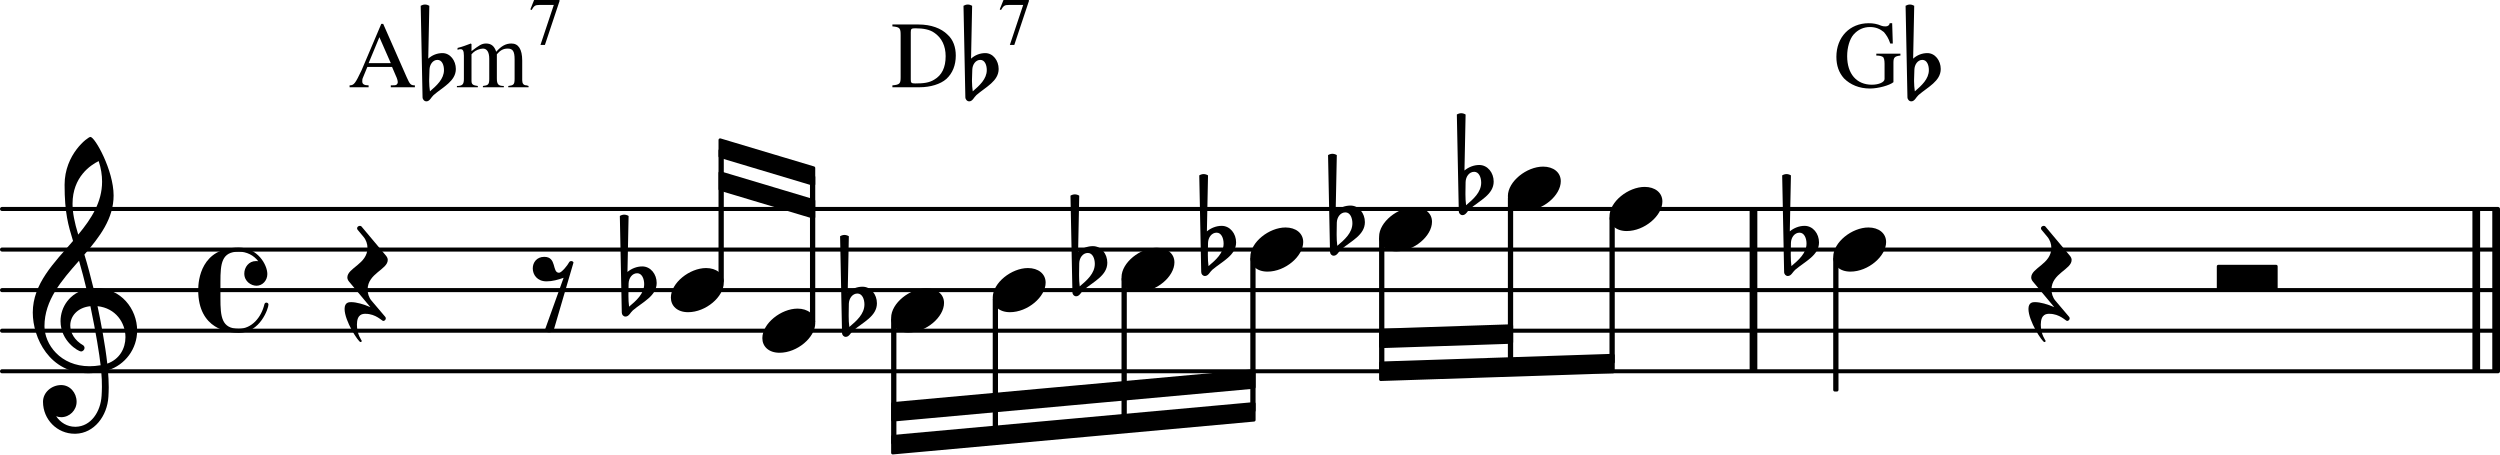
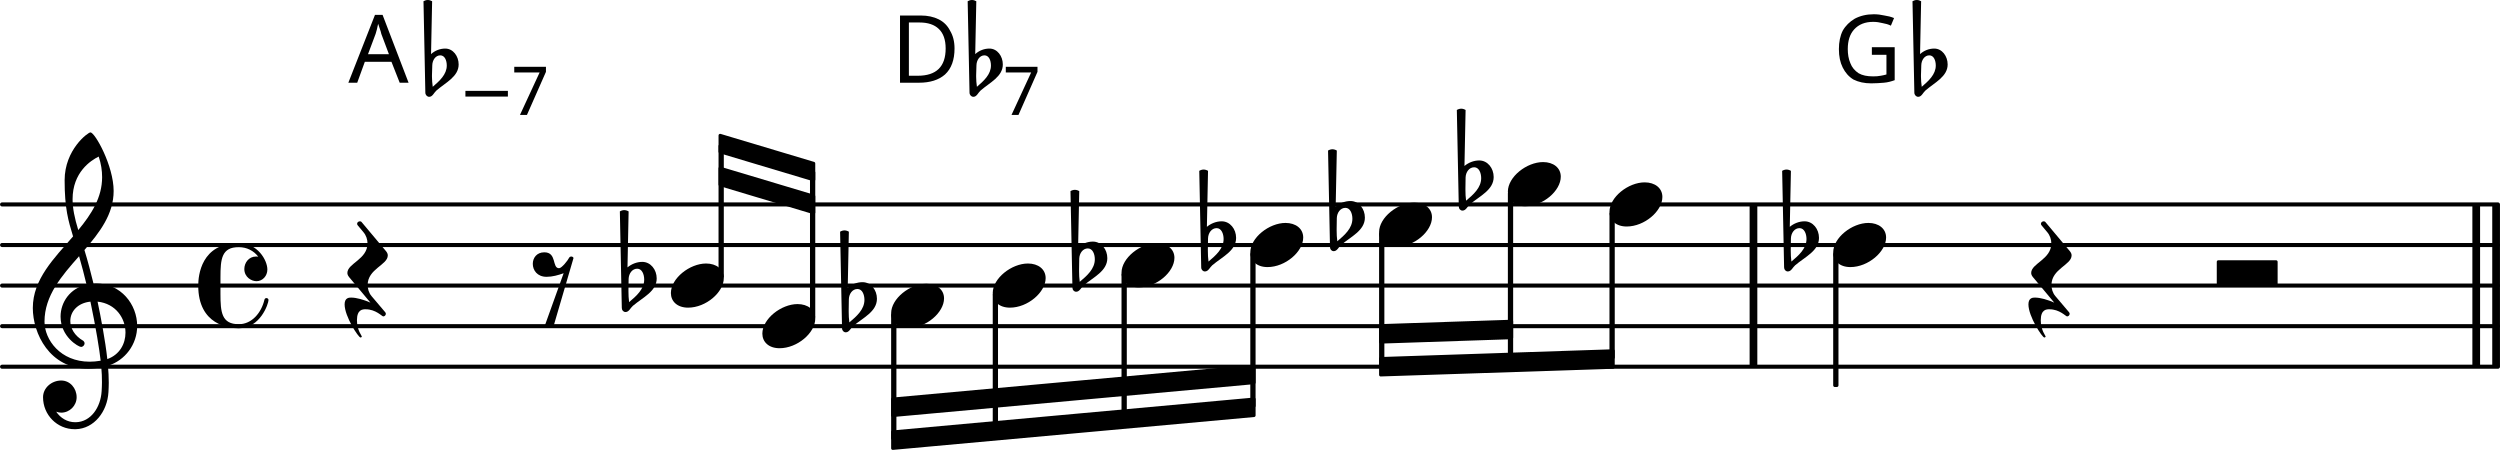
- <svg xmlns="http://www.w3.org/2000/svg" xmlns:xlink="http://www.w3.org/1999/xlink" version="1.2" width="108.279mm" height="19.682mm" viewBox="0 0 61.617 11.2" id="svg56">
+ <svg xmlns="http://www.w3.org/2000/svg" version="1.2" width="108.279mm" height="19.486mm" viewBox="0 0 61.617 11.089" id="svg56">
  <defs id="defs56" />
  <style type="text/css" id="style1">
tspan { white-space: pre; }
</style>
-   <g transform="translate(61.427,7.150376)" id="g1">
+   <g transform="translate(61.427,7.0388)" id="g1">
    <rect x="0" y="-2" width="0.19" height="4" ry="0" fill="currentColor" id="rect1" />
  </g>
-   <g transform="translate(60.937,7.150376)" id="g2">
+   <g transform="translate(60.937,7.0388)" id="g2">
    <rect x="0" y="-2" width="0.19" height="4" ry="0" fill="currentColor" id="rect2" />
  </g>
-   <g transform="translate(0,9.150376)" id="g3">
+   <g transform="translate(0,9.0388)" id="g3">
    <line stroke-linejoin="round" stroke-linecap="round" stroke-width="0.1" stroke="currentColor" x1="0.05" y1="0" x2="61.567" y2="0" id="line2" />
  </g>
-   <g transform="translate(0,8.150376)" id="g4">
+   <g transform="translate(0,8.0388)" id="g4">
    <line stroke-linejoin="round" stroke-linecap="round" stroke-width="0.1" stroke="currentColor" x1="0.05" y1="0" x2="61.567" y2="0" id="line3" />
  </g>
-   <g transform="translate(0,7.150376)" id="g5">
+   <g transform="translate(0,7.0388)" id="g5">
    <line stroke-linejoin="round" stroke-linecap="round" stroke-width="0.1" stroke="currentColor" x1="0.05" y1="0" x2="61.567" y2="0" id="line4" />
  </g>
-   <g transform="translate(0,6.150376)" id="g6">
+   <g transform="translate(0,6.0388)" id="g6">
    <line stroke-linejoin="round" stroke-linecap="round" stroke-width="0.1" stroke="currentColor" x1="0.05" y1="0" x2="61.567" y2="0" id="line5" />
  </g>
-   <g transform="translate(0,5.150376)" id="g7">
+   <g transform="translate(0,5.0388)" id="g7">
    <line stroke-linejoin="round" stroke-linecap="round" stroke-width="0.1" stroke="currentColor" x1="0.05" y1="0" x2="61.567" y2="0" id="line6" />
  </g>
-   <g transform="translate(43.1228,7.150376)" id="g8">
+   <g transform="translate(43.1228,7.0388)" id="g8">
    <rect x="0" y="-2" width="0.19" height="4" ry="0" fill="currentColor" id="rect7" />
  </g>
-   <g transform="translate(33.9902,8.340376)" id="g9">
+   <g transform="translate(33.9902,8.2288)" id="g9">
    <polygon stroke-linejoin="round" stroke-linecap="round" stroke-width="0.08" fill="currentColor" stroke="currentColor" points="0.04,0.2 0.04,-0.2 3.264,-0.308 3.264,0.092 " id="polygon8" />
  </g>
-   <g transform="translate(33.9902,9.150376)" id="g10">
+   <g transform="translate(33.9902,9.0388)" id="g10">
    <polygon stroke-linejoin="round" stroke-linecap="round" stroke-width="0.08" fill="currentColor" stroke="currentColor" points="0.04,0.2 0.04,-0.2 5.768,-0.39 5.768,0.01 " id="polygon9" />
  </g>
-   <g transform="translate(21.9634,10.15038)" id="g11">
+   <g transform="translate(21.9634,10.0388)" id="g11">
    <polygon stroke-linejoin="round" stroke-linecap="round" stroke-width="0.08" fill="currentColor" stroke="currentColor" points="0.04,0.2 0.04,-0.2 8.943,-1.01 8.943,-0.61 " id="polygon10" />
  </g>
-   <g transform="translate(21.9634,10.96038)" id="g12">
+   <g transform="translate(21.9634,10.8488)" id="g12">
    <polygon stroke-linejoin="round" stroke-linecap="round" stroke-width="0.08" fill="currentColor" stroke="currentColor" points="0.04,0.2 0.04,-0.2 8.943,-1.01 8.943,-0.61 " id="polygon11" />
  </g>
-   <a style="color:inherit" xlink:href="textedit:///Users/devonnuri/Documents/typst/241230%20Linear%20Harmony/lilypond/fig_216.ly:8:4:5" id="a16" transform="translate(-8.5358,-6.690724)">
-     <g transform="translate(17.1208,8.8411)" id="g13">
-       <text font-family="'Tex Gyre Termes'" font-size="2.331px" text-anchor="start" fill="currentColor" id="text12">
-         <tspan id="tspan12">A</tspan>
-       </text>
-     </g>
-     <g transform="translate(19.011,8.558)" id="g14">
-       <path transform="scale(0.0038,-0.0038)" d="m 29,39 -2,-64 v -11 c 0,-22 2,-43 5,-65 44,38 91,80 91,138 0,33 -13,66 -42,66 C 50,103 30,72 29,39 Z m -57,415 c 9,5 18,8 28,8 10,0 19,-3 28,-8 L 21,111 c 25,23 58,36 92,36 51,0 87,-49 87,-103 0,-79 -84,-117 -144,-169 -16,-14 -25,-41 -47,-41 -14,0 -25,13 -25,27 z" fill="currentColor" id="path13" />
-     </g>
-     <g transform="translate(19.7661,8.8411)" id="g15">
-       <text font-family="'Tex Gyre Termes'" font-size="2.331px" text-anchor="start" fill="currentColor" id="text14">
-         <tspan id="tspan14">m</tspan>
-       </text>
-     </g>
-     <g transform="translate(21.5757,7.7817)" id="g16">
-       <text font-family="'Tex Gyre Termes'" font-size="1.648px" text-anchor="start" fill="currentColor" id="text15">
-         <tspan id="tspan15">7</tspan>
-       </text>
-     </g>
-   </a>
-   <a style="color:inherit" xlink:href="textedit:///Users/devonnuri/Documents/typst/241230%20Linear%20Harmony/lilypond/fig_216.ly:11:4:5" id="a17" transform="translate(-8.5358,-6.690724)">
-     <g transform="translate(17.1208,13.8411)" id="g17">
-       <path transform="scale(0.004,-0.004)" d="m -6,78 c 0,59 124,83 124,182 0,24 -8,49 -25,69 l -35,42 c -3,3 -4,7 -4,10 0,9 9,15 17,15 4,0 8,-1 11,-5 L 233,211 c 7,-9 10,-17 10,-25 0,-59 -124,-83 -124,-182 0,-24 7,-49 24,-69 l 84,-99 c 3,-3 4,-7 4,-10 0,-9 -8,-16 -16,-16 -8,0 -45,44 -109,44 -16,0 -53,0 -53,-67 0,-62 30,-97 30,-100 0,-4 -4,-7 -8,-7 -13,0 -98,130 -98,204 0,41 27,42 40,42 33,0 78,-13 119,-31 L 4,53 C -3,62 -6,70 -6,78 Z" fill="currentColor" id="path16" />
-     </g>
-   </a>
-   <g transform="translate(0.8,8.150376)" id="g18">
+   <g transform="translate(8.585,2.0388)" id="g13">
+     <text font-family="'New Computer Modern Math'" font-size="2.331px" text-anchor="start" fill="currentColor" id="text12">
+       <tspan id="tspan12">A</tspan>
+     </text>
+   </g>
+   <g transform="translate(10.5435,1.7556)" id="g14">
+     <path transform="scale(0.0038,-0.0038)" d="m 29,39 -2,-64 v -11 c 0,-22 2,-43 5,-65 44,38 91,80 91,138 0,33 -13,66 -42,66 C 50,103 30,72 29,39 Z m -57,415 c 9,5 18,8 28,8 10,0 19,-3 28,-8 L 21,111 c 25,23 58,36 92,36 51,0 87,-49 87,-103 0,-79 -84,-117 -144,-169 -16,-14 -25,-41 -47,-41 -14,0 -25,13 -25,27 z" fill="currentColor" id="path13" />
+   </g>
+   <g transform="translate(11.2986,2.8334)" id="g15">
+     <text font-family="'New Computer Modern Math'" font-size="1.648px" text-anchor="start" fill="currentColor" id="text14">
+       <tspan id="tspan14">−</tspan>
+     </text>
+   </g>
+   <g transform="translate(12.5961,2.8334)" id="g16">
+     <text font-family="'New Computer Modern Math'" font-size="1.648px" text-anchor="start" fill="currentColor" id="text15">
+       <tspan id="tspan15">7</tspan>
+     </text>
+   </g>
+   <g transform="translate(8.585,7.0388)" id="g17">
+     <path transform="scale(0.004,-0.004)" d="m -6,78 c 0,59 124,83 124,182 0,24 -8,49 -25,69 l -35,42 c -3,3 -4,7 -4,10 0,9 9,15 17,15 4,0 8,-1 11,-5 L 233,211 c 7,-9 10,-17 10,-25 0,-59 -124,-83 -124,-182 0,-24 7,-49 24,-69 l 84,-99 c 3,-3 4,-7 4,-10 0,-9 -8,-16 -16,-16 -8,0 -45,44 -109,44 -16,0 -53,0 -53,-67 0,-62 30,-97 30,-100 0,-4 -4,-7 -8,-7 -13,0 -98,130 -98,204 0,41 27,42 40,42 33,0 78,-13 119,-31 L 4,53 C -3,62 -6,70 -6,78 Z" fill="currentColor" id="path16" />
+   </g>
+   <g transform="translate(0.8,8.0388)" id="g18">
    <path transform="scale(0.004,-0.004)" d="m 266,-635 h -6 c -108,0 -195,88 -195,197 0,58 53,103 112,103 54,0 95,-47 95,-103 0,-52 -43,-95 -95,-95 -11,0 -21,2 -31,6 26,-39 68,-65 117,-65 h 4 z m 135,786 c 19,-89 48,-242 60,-354 76,27 112,94 112,163 0,89 -60,179 -172,191 z M 74,28 c 0,-112 98,-247 278,-247 21,0 44,2 68,6 -7,64 -29,203 -63,364 -79,-8 -124,-61 -124,-119 0,-44 25,-91 81,-123 5,-5 7,-10 7,-15 0,-11 -10,-22 -22,-22 -15,0 -126,62 -126,187 0,88 58,174 160,197 -14,58 -29,117 -46,175 C 180,310 74,188 74,28 Z m 283,1166 c 28,0 143,-206 143,-361 0,-143 -86,-255 -180,-364 21,-68 39,-138 56,-207 5,0 10,1 14,1 155,0 255,-129 255,-262 0,-113 -74,-212 -180,-245 3,-35 5,-70 5,-105 0,-19 -1,-39 -2,-58 -7,-119 -88,-225 -202,-228 l 1,43 c 93,2 153,92 159,191 1,18 2,37 2,55 0,31 -1,61 -4,92 -28,-5 -55,-8 -80,-8 -239,0 -342,217 -342,374 0,177 131,306 248,441 -29,96 -52,170 -52,346 0,189 144,295 159,295 z M 247,782 c 0,-55 12,-115 35,-190 83,100 147,202 147,326 0,40 -6,82 -21,127 -49,-24 -161,-97 -161,-263 z" fill="currentColor" id="path17" />
  </g>
-   <g transform="translate(4.885,7.150376)" id="g19">
+   <g transform="translate(4.885,7.0388)" id="g19">
    <path transform="scale(0.004,-0.004)" d="M 433,-89 C 433,-111 383,-263 250,-263 191,-263 0,-244 0,0 0,62 18,262 250,262 366,262 426,156 426,99 426,59 396,27 359,27 c -31,0 -75,25 -75,75 0,38 27,77 72,77 4,0 9,0 14,-1 -28,37 -72,59 -120,59 C 144,237 137,164 137,51 V 0 -51 c 0,-113 7,-187 113,-187 80,0 139,70 158,151 2,7 7,10 12,10 6,0 13,-4 13,-12 z" fill="currentColor" id="path18" />
  </g>
-   <g transform="translate(17.7092,3.650376)" id="g20">
+   <g transform="translate(17.7092,3.5388)" id="g20">
    <polygon stroke-linejoin="round" stroke-linecap="round" stroke-width="0.08" fill="currentColor" stroke="currentColor" points="0.04,0.2 0.04,-0.2 2.344,0.49 2.344,0.89 " id="polygon19" />
  </g>
-   <g transform="translate(17.7092,4.460376)" id="g21">
+   <g transform="translate(17.7092,4.3488)" id="g21">
    <polygon stroke-linejoin="round" stroke-linecap="round" stroke-width="0.08" fill="currentColor" stroke="currentColor" points="0.04,0.2 0.04,-0.2 2.344,0.49 2.344,0.89 " id="polygon20" />
  </g>
-   <a style="color:inherit" xlink:href="textedit:///Users/devonnuri/Documents/typst/241230%20Linear%20Harmony/lilypond/fig_216.ly:11:7:8" id="a22" transform="translate(-8.5358,-6.690724)">
-     <g transform="translate(21.6708,13.8411)" id="g22">
-       <path transform="scale(0.004,-0.004)" d="m 70,205 c 79,0 46,-98 91,-98 16,0 54,48 61,63 3,6 8,9 14,9 6,0 12,-3 14,-9 L 127,-250 c -8,-7 -17,-10 -27,-10 -10,0 -20,3 -28,10 L 189,76 C 155,64 120,54 84,54 26,54 -1,95 -1,134 c 0,36 24,71 71,71 z" fill="currentColor" id="path21" />
-     </g>
-   </a>
-   <a style="color:inherit" xlink:href="textedit:///Users/devonnuri/Documents/typst/241230%20Linear%20Harmony/lilypond/fig_216.ly:11:10:11" id="a23" transform="translate(-8.5358,-6.690724)">
-     <g transform="translate(25.0708,13.8411)" id="g23">
-       <path transform="scale(0.004,-0.004)" d="M 0,-46 C 0,45 116,136 217,136 280,136 326,101 326,46 326,-41 216,-136 106,-136 39,-136 0,-97 0,-46 Z" fill="currentColor" id="path22" />
-     </g>
-   </a>
-   <g transform="translate(17.7742,7.150376)" id="g24">
+   <g transform="translate(13.135,7.0388)" id="g22">
+     <path transform="scale(0.004,-0.004)" d="m 70,205 c 79,0 46,-98 91,-98 16,0 54,48 61,63 3,6 8,9 14,9 6,0 12,-3 14,-9 L 127,-250 c -8,-7 -17,-10 -27,-10 -10,0 -20,3 -28,10 L 189,76 C 155,64 120,54 84,54 26,54 -1,95 -1,134 c 0,36 24,71 71,71 z" fill="currentColor" id="path21" />
+   </g>
+   <g transform="translate(16.535,7.0388)" id="g23">
+     <path transform="scale(0.004,-0.004)" d="M 0,-46 C 0,45 116,136 217,136 280,136 326,101 326,46 326,-41 216,-136 106,-136 39,-136 0,-97 0,-46 Z" fill="currentColor" id="path22" />
+   </g>
+   <g transform="translate(17.7742,7.0388)" id="g24">
    <rect x="-0.065" y="-3.481" width="0.13" height="3.295" ry="0.04" fill="currentColor" id="rect23" />
  </g>
-   <g transform="translate(15.385,7.150376)" id="g25">
+   <g transform="translate(15.385,7.0388)" id="g25">
    <path transform="scale(0.004,-0.004)" d="m 27,41 -1,-66 v -11 c 0,-22 1,-44 4,-66 45,38 93,80 93,139 0,33 -14,67 -43,67 C 49,104 28,74 27,41 Z m -42,-179 -12,595 c 8,5 18,8 27,8 9,0 19,-3 27,-8 L 20,112 c 25,21 58,34 91,34 52,0 89,-48 89,-102 0,-80 -86,-117 -147,-169 -15,-13 -24,-38 -45,-38 -13,0 -23,11 -23,25 z" fill="currentColor" id="path24" />
  </g>
-   <a style="color:inherit" xlink:href="textedit:///Users/devonnuri/Documents/typst/241230%20Linear%20Harmony/lilypond/fig_216.ly:11:17:18" id="a26" transform="translate(-8.5358,-6.690724)">
-     <g transform="translate(27.325,14.8411)" id="g26">
-       <path transform="scale(0.004,-0.004)" d="M 0,-46 C 0,45 116,136 217,136 280,136 326,101 326,46 326,-41 216,-136 106,-136 39,-136 0,-97 0,-46 Z" fill="currentColor" id="path25" />
-     </g>
-   </a>
-   <g transform="translate(20.0284,7.150376)" id="g27">
+   <g transform="translate(18.7892,8.0388)" id="g26">
+     <path transform="scale(0.004,-0.004)" d="M 0,-46 C 0,45 116,136 217,136 280,136 326,101 326,46 326,-41 216,-136 106,-136 39,-136 0,-97 0,-46 Z" fill="currentColor" id="path25" />
+   </g>
+   <g transform="translate(20.0284,7.0388)" id="g27">
    <rect x="-0.065" y="-2.829" width="0.13" height="3.643" ry="0.04" fill="currentColor" id="rect26" />
  </g>
-   <a style="color:inherit" xlink:href="textedit:///Users/devonnuri/Documents/typst/241230%20Linear%20Harmony/lilypond/fig_216.ly:8:12:13" id="a30" transform="translate(-8.5358,-6.690724)">
-     <g transform="translate(30.4992,8.8411)" id="g28">
-       <text font-family="'Tex Gyre Termes'" font-size="2.331px" text-anchor="start" fill="currentColor" id="text27">
-         <tspan id="tspan27">D</tspan>
-       </text>
-     </g>
-     <g transform="translate(32.3894,8.558)" id="g29">
-       <path transform="scale(0.0038,-0.0038)" d="m 29,39 -2,-64 v -11 c 0,-22 2,-43 5,-65 44,38 91,80 91,138 0,33 -13,66 -42,66 C 50,103 30,72 29,39 Z m -57,415 c 9,5 18,8 28,8 10,0 19,-3 28,-8 L 21,111 c 25,23 58,36 92,36 51,0 87,-49 87,-103 0,-79 -84,-117 -144,-169 -16,-14 -25,-41 -47,-41 -14,0 -25,13 -25,27 z" fill="currentColor" id="path28" />
-     </g>
-     <g transform="translate(33.1445,7.7817)" id="g30">
-       <text font-family="'Tex Gyre Termes'" font-size="1.648px" text-anchor="start" fill="currentColor" id="text29">
-         <tspan id="tspan29">7</tspan>
-       </text>
-     </g>
-   </a>
-   <a style="color:inherit" xlink:href="textedit:///Users/devonnuri/Documents/typst/241230%20Linear%20Harmony/lilypond/fig_216.ly:11:19:20" id="a31" transform="translate(-8.5358,-6.690724)">
-     <g transform="translate(30.4992,14.3411)" id="g31">
-       <path transform="scale(0.004,-0.004)" d="M 0,-46 C 0,45 116,136 217,136 280,136 326,101 326,46 326,-41 216,-136 106,-136 39,-136 0,-97 0,-46 Z" fill="currentColor" id="path30" />
-     </g>
-   </a>
-   <g transform="translate(22.0284,7.150376)" id="g32">
+   <g transform="translate(21.9634,2.0388)" id="g28">
+     <text font-family="'New Computer Modern Math'" font-size="2.331px" text-anchor="start" fill="currentColor" id="text27">
+       <tspan id="tspan27">D</tspan>
+     </text>
+   </g>
+   <g transform="translate(23.9561,1.7556)" id="g29">
+     <path transform="scale(0.0038,-0.0038)" d="m 29,39 -2,-64 v -11 c 0,-22 2,-43 5,-65 44,38 91,80 91,138 0,33 -13,66 -42,66 C 50,103 30,72 29,39 Z m -57,415 c 9,5 18,8 28,8 10,0 19,-3 28,-8 L 21,111 c 25,23 58,36 92,36 51,0 87,-49 87,-103 0,-79 -84,-117 -144,-169 -16,-14 -25,-41 -47,-41 -14,0 -25,13 -25,27 z" fill="currentColor" id="path28" />
+   </g>
+   <g transform="translate(24.7112,2.8334)" id="g30">
+     <text font-family="'New Computer Modern Math'" font-size="1.648px" text-anchor="start" fill="currentColor" id="text29">
+       <tspan id="tspan29">7</tspan>
+     </text>
+   </g>
+   <g transform="translate(21.9634,7.5388)" id="g31">
+     <path transform="scale(0.004,-0.004)" d="M 0,-46 C 0,45 116,136 217,136 280,136 326,101 326,46 326,-41 216,-136 106,-136 39,-136 0,-97 0,-46 Z" fill="currentColor" id="path30" />
+   </g>
+   <g transform="translate(22.0284,7.0388)" id="g32">
    <rect x="-0.065" y="0.686" width="0.13" height="3.118" ry="0.04" fill="currentColor" id="rect31" />
  </g>
-   <g transform="translate(20.8134,7.650376)" id="g33">
+   <g transform="translate(20.8134,7.5388)" id="g33">
    <path transform="scale(0.004,-0.004)" d="m 27,41 -1,-66 v -11 c 0,-22 1,-44 4,-66 45,38 93,80 93,139 0,33 -14,67 -43,67 C 49,104 28,74 27,41 Z m -42,-179 -12,595 c 8,5 18,8 27,8 9,0 19,-3 27,-8 L 20,112 c 25,21 58,34 91,34 52,0 89,-48 89,-102 0,-80 -86,-117 -147,-169 -15,-13 -24,-38 -45,-38 -13,0 -23,11 -23,25 z" fill="currentColor" id="path32" />
  </g>
-   <a style="color:inherit" xlink:href="textedit:///Users/devonnuri/Documents/typst/241230%20Linear%20Harmony/lilypond/fig_216.ly:11:23:24" id="a34" transform="translate(-8.5358,-6.690724)">
-     <g transform="translate(33.0034,13.8411)" id="g34">
-       <path transform="scale(0.004,-0.004)" d="M 0,-46 C 0,45 116,136 217,136 280,136 326,101 326,46 326,-41 216,-136 106,-136 39,-136 0,-97 0,-46 Z" fill="currentColor" id="path33" />
-     </g>
-   </a>
-   <g transform="translate(24.5326,7.150376)" id="g35">
+   <g transform="translate(24.4676,7.0388)" id="g34">
+     <path transform="scale(0.004,-0.004)" d="M 0,-46 C 0,45 116,136 217,136 280,136 326,101 326,46 326,-41 216,-136 106,-136 39,-136 0,-97 0,-46 Z" fill="currentColor" id="path33" />
+   </g>
+   <g transform="translate(24.5326,7.0388)" id="g35">
    <rect x="-0.065" y="0.186" width="0.13" height="3.392" ry="0.04" fill="currentColor" id="rect34" />
  </g>
-   <a style="color:inherit" xlink:href="textedit:///Users/devonnuri/Documents/typst/241230%20Linear%20Harmony/lilypond/fig_216.ly:11:27:28" id="a36" transform="translate(-8.5358,-6.690724)">
-     <g transform="translate(36.1776,13.3411)" id="g36">
-       <path transform="scale(0.004,-0.004)" d="M 0,-46 C 0,45 116,136 217,136 280,136 326,101 326,46 326,-41 216,-136 106,-136 39,-136 0,-97 0,-46 Z" fill="currentColor" id="path35" />
-     </g>
-   </a>
-   <g transform="translate(27.7068,7.150376)" id="g37">
+   <g transform="translate(27.6418,6.5388)" id="g36">
+     <path transform="scale(0.004,-0.004)" d="M 0,-46 C 0,45 116,136 217,136 280,136 326,101 326,46 326,-41 216,-136 106,-136 39,-136 0,-97 0,-46 Z" fill="currentColor" id="path35" />
+   </g>
+   <g transform="translate(27.7068,7.0388)" id="g37">
    <rect x="-0.065" y="-0.314" width="0.13" height="3.606" ry="0.04" fill="currentColor" id="rect36" />
  </g>
-   <g transform="translate(26.4918,6.650376)" id="g38">
+   <g transform="translate(26.4918,6.5388)" id="g38">
    <path transform="scale(0.004,-0.004)" d="m 27,41 -1,-66 v -11 c 0,-22 1,-44 4,-66 45,38 93,80 93,139 0,33 -14,67 -43,67 C 49,104 28,74 27,41 Z m -42,-179 -12,595 c 8,5 18,8 27,8 9,0 19,-3 27,-8 L 20,112 c 25,21 58,34 91,34 52,0 89,-48 89,-102 0,-80 -86,-117 -147,-169 -15,-13 -24,-38 -45,-38 -13,0 -23,11 -23,25 z" fill="currentColor" id="path37" />
  </g>
-   <a style="color:inherit" xlink:href="textedit:///Users/devonnuri/Documents/typst/241230%20Linear%20Harmony/lilypond/fig_216.ly:11:31:32" id="a39" transform="translate(-8.5358,-6.690724)">
-     <g transform="translate(39.3518,12.8411)" id="g39">
-       <path transform="scale(0.004,-0.004)" d="M 0,-46 C 0,45 116,136 217,136 280,136 326,101 326,46 326,-41 216,-136 106,-136 39,-136 0,-97 0,-46 Z" fill="currentColor" id="path38" />
-     </g>
-   </a>
-   <g transform="translate(30.881,7.150376)" id="g40">
+   <g transform="translate(30.816,6.0388)" id="g39">
+     <path transform="scale(0.004,-0.004)" d="M 0,-46 C 0,45 116,136 217,136 280,136 326,101 326,46 326,-41 216,-136 106,-136 39,-136 0,-97 0,-46 Z" fill="currentColor" id="path38" />
+   </g>
+   <g transform="translate(30.881,7.0388)" id="g40">
    <rect x="-0.065" y="-0.814" width="0.13" height="3.82" ry="0.04" fill="currentColor" id="rect39" />
  </g>
-   <g transform="translate(29.666,6.150376)" id="g41">
+   <g transform="translate(29.666,6.0388)" id="g41">
    <path transform="scale(0.004,-0.004)" d="m 27,41 -1,-66 v -11 c 0,-22 1,-44 4,-66 45,38 93,80 93,139 0,33 -14,67 -43,67 C 49,104 28,74 27,41 Z m -42,-179 -12,595 c 8,5 18,8 27,8 9,0 19,-3 27,-8 L 20,112 c 25,21 58,34 91,34 52,0 89,-48 89,-102 0,-80 -86,-117 -147,-169 -15,-13 -24,-38 -45,-38 -13,0 -23,11 -23,25 z" fill="currentColor" id="path40" />
  </g>
-   <a style="color:inherit" xlink:href="textedit:///Users/devonnuri/Documents/typst/241230%20Linear%20Harmony/lilypond/fig_216.ly:11:35:36" id="a42" transform="translate(-8.5358,-6.690724)">
-     <g transform="translate(42.526,12.3411)" id="g42">
-       <path transform="scale(0.004,-0.004)" d="M 0,-46 C 0,45 116,136 217,136 280,136 326,101 326,46 326,-41 216,-136 106,-136 39,-136 0,-97 0,-46 Z" fill="currentColor" id="path41" />
-     </g>
-   </a>
-   <g transform="translate(34.0552,7.150376)" id="g43">
+   <g transform="translate(33.9902,5.5388)" id="g42">
+     <path transform="scale(0.004,-0.004)" d="M 0,-46 C 0,45 116,136 217,136 280,136 326,101 326,46 326,-41 216,-136 106,-136 39,-136 0,-97 0,-46 Z" fill="currentColor" id="path41" />
+   </g>
+   <g transform="translate(34.0552,7.0388)" id="g43">
    <rect x="-0.065" y="-1.314" width="0.13" height="3.312" ry="0.04" fill="currentColor" id="rect42" />
  </g>
-   <g transform="translate(32.8402,5.650376)" id="g44">
+   <g transform="translate(32.8402,5.5388)" id="g44">
    <path transform="scale(0.004,-0.004)" d="m 27,41 -1,-66 v -11 c 0,-22 1,-44 4,-66 45,38 93,80 93,139 0,33 -14,67 -43,67 C 49,104 28,74 27,41 Z m -42,-179 -12,595 c 8,5 18,8 27,8 9,0 19,-3 27,-8 L 20,112 c 25,21 58,34 91,34 52,0 89,-48 89,-102 0,-80 -86,-117 -147,-169 -15,-13 -24,-38 -45,-38 -13,0 -23,11 -23,25 z" fill="currentColor" id="path43" />
  </g>
-   <a style="color:inherit" xlink:href="textedit:///Users/devonnuri/Documents/typst/241230%20Linear%20Harmony/lilypond/fig_216.ly:11:38:39" id="a45" transform="translate(-8.5358,-6.690724)">
-     <g transform="translate(45.7002,11.3411)" id="g45">
-       <path transform="scale(0.004,-0.004)" d="M 0,-46 C 0,45 116,136 217,136 280,136 326,101 326,46 326,-41 216,-136 106,-136 39,-136 0,-97 0,-46 Z" fill="currentColor" id="path44" />
-     </g>
-   </a>
-   <g transform="translate(37.2294,7.150376)" id="g46">
+   <g transform="translate(37.1644,4.5388)" id="g45">
+     <path transform="scale(0.004,-0.004)" d="M 0,-46 C 0,45 116,136 217,136 280,136 326,101 326,46 326,-41 216,-136 106,-136 39,-136 0,-97 0,-46 Z" fill="currentColor" id="path44" />
+   </g>
+   <g transform="translate(37.2294,7.0388)" id="g46">
    <rect x="-0.065" y="-2.314" width="0.13" height="4.208" ry="0.04" fill="currentColor" id="rect45" />
  </g>
-   <g transform="translate(36.0144,4.650376)" id="g47">
+   <g transform="translate(36.0144,4.5388)" id="g47">
    <path transform="scale(0.004,-0.004)" d="m 27,41 -1,-66 v -11 c 0,-22 1,-44 4,-66 45,38 93,80 93,139 0,33 -14,67 -43,67 C 49,104 28,74 27,41 Z m -42,-179 -12,595 c 8,5 18,8 27,8 9,0 19,-3 27,-8 L 20,112 c 25,21 58,34 91,34 52,0 89,-48 89,-102 0,-80 -86,-117 -147,-169 -15,-13 -24,-38 -45,-38 -13,0 -23,11 -23,25 z" fill="currentColor" id="path46" />
  </g>
-   <a style="color:inherit" xlink:href="textedit:///Users/devonnuri/Documents/typst/241230%20Linear%20Harmony/lilypond/fig_216.ly:11:42:43" id="a48" transform="translate(-8.5358,-6.690724)">
-     <g transform="translate(48.2044,11.8411)" id="g48">
-       <path transform="scale(0.004,-0.004)" d="M 0,-46 C 0,45 116,136 217,136 280,136 326,101 326,46 326,-41 216,-136 106,-136 39,-136 0,-97 0,-46 Z" fill="currentColor" id="path47" />
-     </g>
-   </a>
-   <g transform="translate(39.7336,7.150376)" id="g49">
+   <g transform="translate(39.6686,5.0388)" id="g48">
+     <path transform="scale(0.004,-0.004)" d="M 0,-46 C 0,45 116,136 217,136 280,136 326,101 326,46 326,-41 216,-136 106,-136 39,-136 0,-97 0,-46 Z" fill="currentColor" id="path47" />
+   </g>
+   <g transform="translate(39.7336,7.0388)" id="g49">
    <rect x="-0.065" y="-1.814" width="0.13" height="3.626" ry="0.04" fill="currentColor" id="rect48" />
  </g>
-   <a style="color:inherit" xlink:href="textedit:///Users/devonnuri/Documents/typst/241230%20Linear%20Harmony/lilypond/fig_216.ly:8:18:19" id="a51" transform="translate(-8.5358,-6.690724)">
-     <g transform="translate(53.7186,8.8411)" id="g50">
-       <text font-family="'Tex Gyre Termes'" font-size="2.331px" text-anchor="start" fill="currentColor" id="text49">
-         <tspan id="tspan49">G</tspan>
-       </text>
-     </g>
-     <g transform="translate(55.6088,8.558)" id="g51">
-       <path transform="scale(0.0038,-0.0038)" d="m 29,39 -2,-64 v -11 c 0,-22 2,-43 5,-65 44,38 91,80 91,138 0,33 -13,66 -42,66 C 50,103 30,72 29,39 Z m -57,415 c 9,5 18,8 28,8 10,0 19,-3 28,-8 L 21,111 c 25,23 58,36 92,36 51,0 87,-49 87,-103 0,-79 -84,-117 -144,-169 -16,-14 -25,-41 -47,-41 -14,0 -25,13 -25,27 z" fill="currentColor" id="path50" />
-     </g>
-   </a>
-   <a style="color:inherit" xlink:href="textedit:///Users/devonnuri/Documents/typst/241230%20Linear%20Harmony/lilypond/fig_216.ly:12:4:5" id="a52" transform="translate(-8.5358,-6.690724)">
-     <g transform="translate(53.7186,12.8411)" id="g52">
-       <path transform="scale(0.004,-0.004)" d="M 0,-46 C 0,45 116,136 217,136 280,136 326,101 326,46 326,-41 216,-136 106,-136 39,-136 0,-97 0,-46 Z" fill="currentColor" id="path51" />
-     </g>
-   </a>
-   <g transform="translate(45.2478,7.150376)" id="g53">
+   <g transform="translate(45.1828,2.0388)" id="g50">
+     <text font-family="'New Computer Modern Math'" font-size="2.331px" text-anchor="start" fill="currentColor" id="text49">
+       <tspan id="tspan49">G</tspan>
+     </text>
+   </g>
+   <g transform="translate(47.2438,1.7556)" id="g51">
+     <path transform="scale(0.0038,-0.0038)" d="m 29,39 -2,-64 v -11 c 0,-22 2,-43 5,-65 44,38 91,80 91,138 0,33 -13,66 -42,66 C 50,103 30,72 29,39 Z m -57,415 c 9,5 18,8 28,8 10,0 19,-3 28,-8 L 21,111 c 25,23 58,36 92,36 51,0 87,-49 87,-103 0,-79 -84,-117 -144,-169 -16,-14 -25,-41 -47,-41 -14,0 -25,13 -25,27 z" fill="currentColor" id="path50" />
+   </g>
+   <g transform="translate(45.1828,6.0388)" id="g52">
+     <path transform="scale(0.004,-0.004)" d="M 0,-46 C 0,45 116,136 217,136 280,136 326,101 326,46 326,-41 216,-136 106,-136 39,-136 0,-97 0,-46 Z" fill="currentColor" id="path51" />
+   </g>
+   <g transform="translate(45.2478,7.0388)" id="g53">
    <rect x="-0.065" y="-0.814" width="0.13" height="3.314" ry="0.04" fill="currentColor" id="rect52" />
  </g>
-   <g transform="translate(44.0328,6.150376)" id="g54">
+   <g transform="translate(44.0328,6.0388)" id="g54">
    <path transform="scale(0.004,-0.004)" d="m 27,41 -1,-66 v -11 c 0,-22 1,-44 4,-66 45,38 93,80 93,139 0,33 -14,67 -43,67 C 49,104 28,74 27,41 Z m -42,-179 -12,595 c 8,5 18,8 27,8 9,0 19,-3 27,-8 L 20,112 c 25,21 58,34 91,34 52,0 89,-48 89,-102 0,-80 -86,-117 -147,-169 -15,-13 -24,-38 -45,-38 -13,0 -23,11 -23,25 z" fill="currentColor" id="path53" />
  </g>
-   <a style="color:inherit" xlink:href="textedit:///Users/devonnuri/Documents/typst/241230%20Linear%20Harmony/lilypond/fig_216.ly:12:9:10" id="a55" transform="translate(-8.5358,-6.690724)">
-     <g transform="translate(58.6228,13.8411)" id="g55">
-       <path transform="scale(0.004,-0.004)" d="m -6,78 c 0,59 124,83 124,182 0,24 -8,49 -25,69 l -35,42 c -3,3 -4,7 -4,10 0,9 9,15 17,15 4,0 8,-1 11,-5 L 233,211 c 7,-9 10,-17 10,-25 0,-59 -124,-83 -124,-182 0,-24 7,-49 24,-69 l 84,-99 c 3,-3 4,-7 4,-10 0,-9 -8,-16 -16,-16 -8,0 -45,44 -109,44 -16,0 -53,0 -53,-67 0,-62 30,-97 30,-100 0,-4 -4,-7 -8,-7 -13,0 -98,130 -98,204 0,41 27,42 40,42 33,0 78,-13 119,-31 L 4,53 C -3,62 -6,70 -6,78 Z" fill="currentColor" id="path54" />
-     </g>
-   </a>
-   <a style="color:inherit" xlink:href="textedit:///Users/devonnuri/Documents/typst/241230%20Linear%20Harmony/lilypond/fig_216.ly:12:11:12" id="a56" transform="translate(-8.5358,-6.690724)">
-     <g transform="translate(63.1728,13.8411)" id="g56">
-       <path transform="scale(0.004,-0.004)" d="M 365,0 H 10 C 4,0 0,4 0,10 v 136 c 0,6 4,10 10,10 h 355 c 6,0 10,-4 10,-10 V 10 C 375,4 371,0 365,0 Z" fill="currentColor" id="path55" />
-     </g>
-   </a>
+   <g transform="translate(50.087,7.0388)" id="g55">
+     <path transform="scale(0.004,-0.004)" d="m -6,78 c 0,59 124,83 124,182 0,24 -8,49 -25,69 l -35,42 c -3,3 -4,7 -4,10 0,9 9,15 17,15 4,0 8,-1 11,-5 L 233,211 c 7,-9 10,-17 10,-25 0,-59 -124,-83 -124,-182 0,-24 7,-49 24,-69 l 84,-99 c 3,-3 4,-7 4,-10 0,-9 -8,-16 -16,-16 -8,0 -45,44 -109,44 -16,0 -53,0 -53,-67 0,-62 30,-97 30,-100 0,-4 -4,-7 -8,-7 -13,0 -98,130 -98,204 0,41 27,42 40,42 33,0 78,-13 119,-31 L 4,53 C -3,62 -6,70 -6,78 Z" fill="currentColor" id="path54" />
+   </g>
+   <g transform="translate(54.637,7.0388)" id="g56">
+     <path transform="scale(0.004,-0.004)" d="M 365,0 H 10 C 4,0 0,4 0,10 v 136 c 0,6 4,10 10,10 h 355 c 6,0 10,-4 10,-10 V 10 C 375,4 371,0 365,0 Z" fill="currentColor" id="path55" />
+   </g>
</svg>
